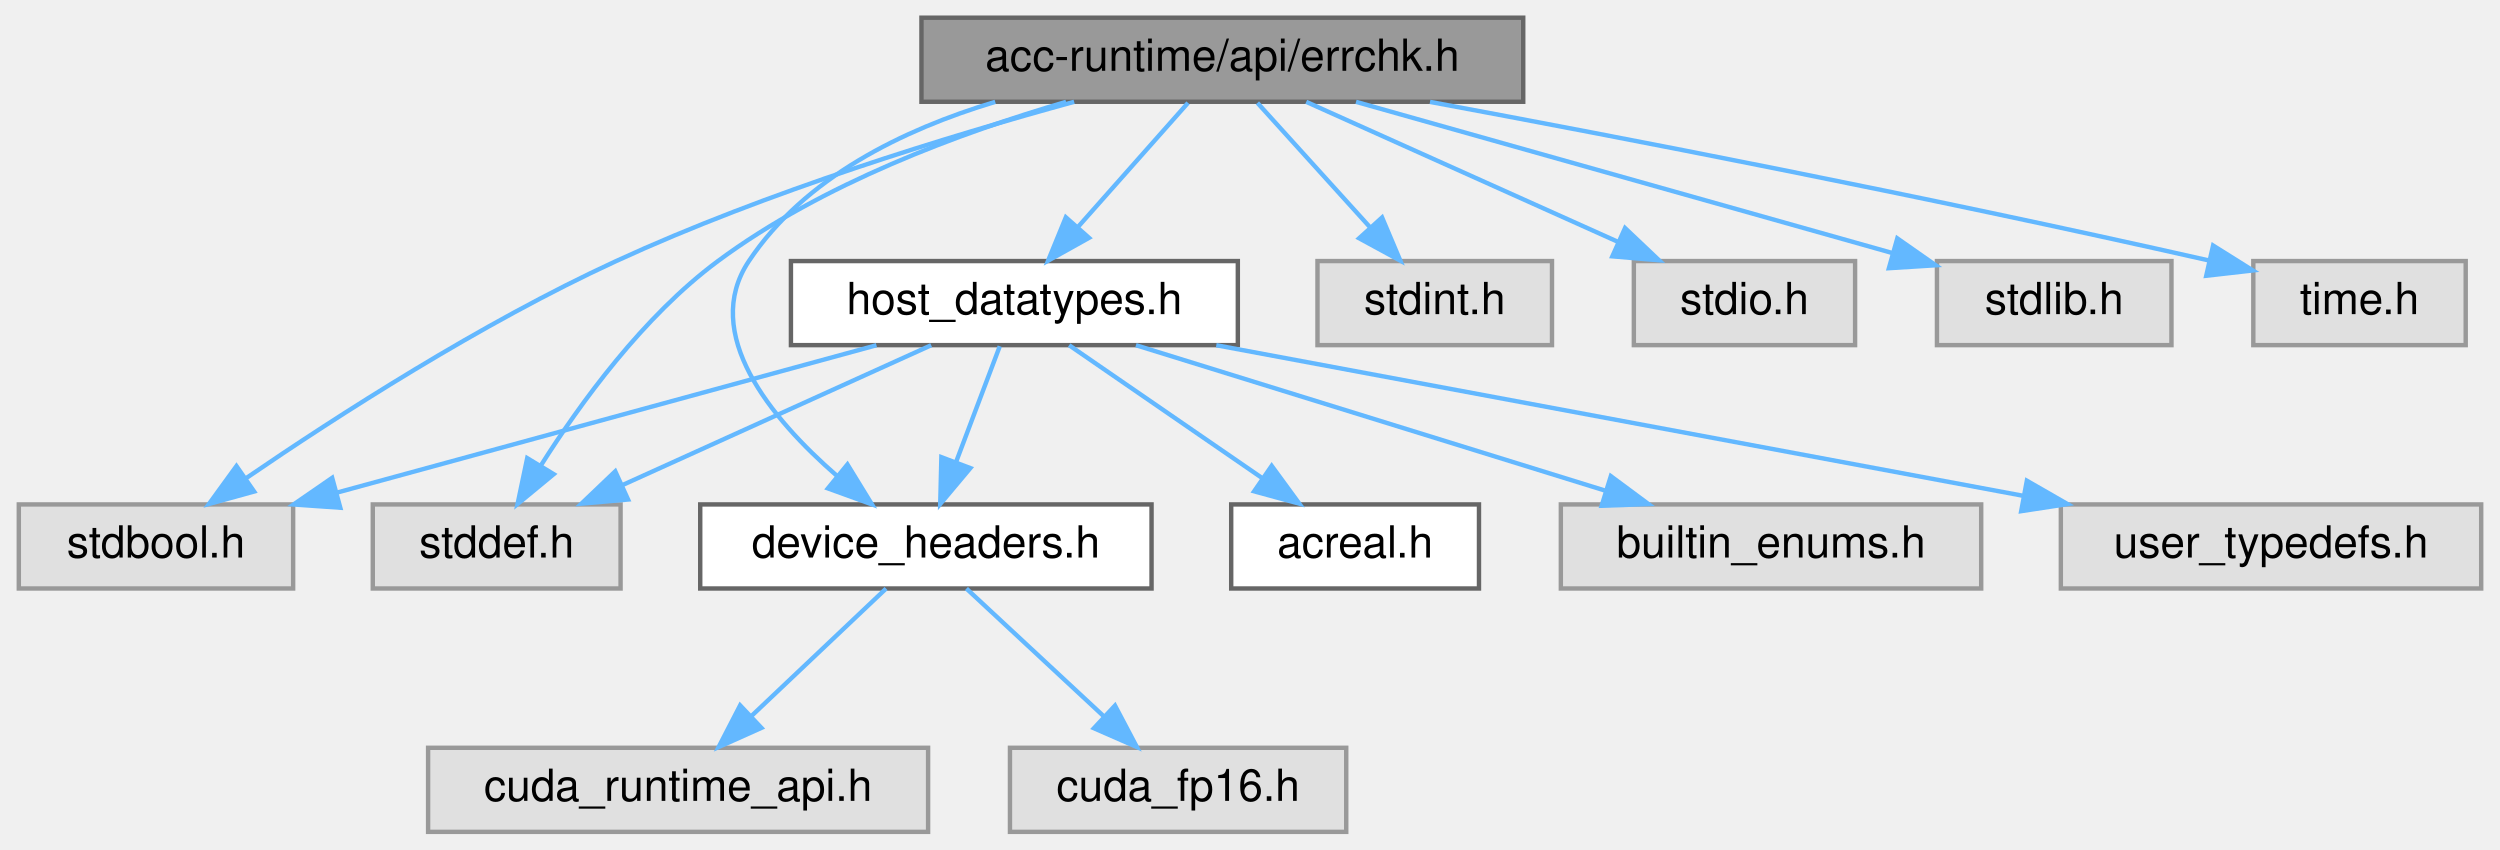
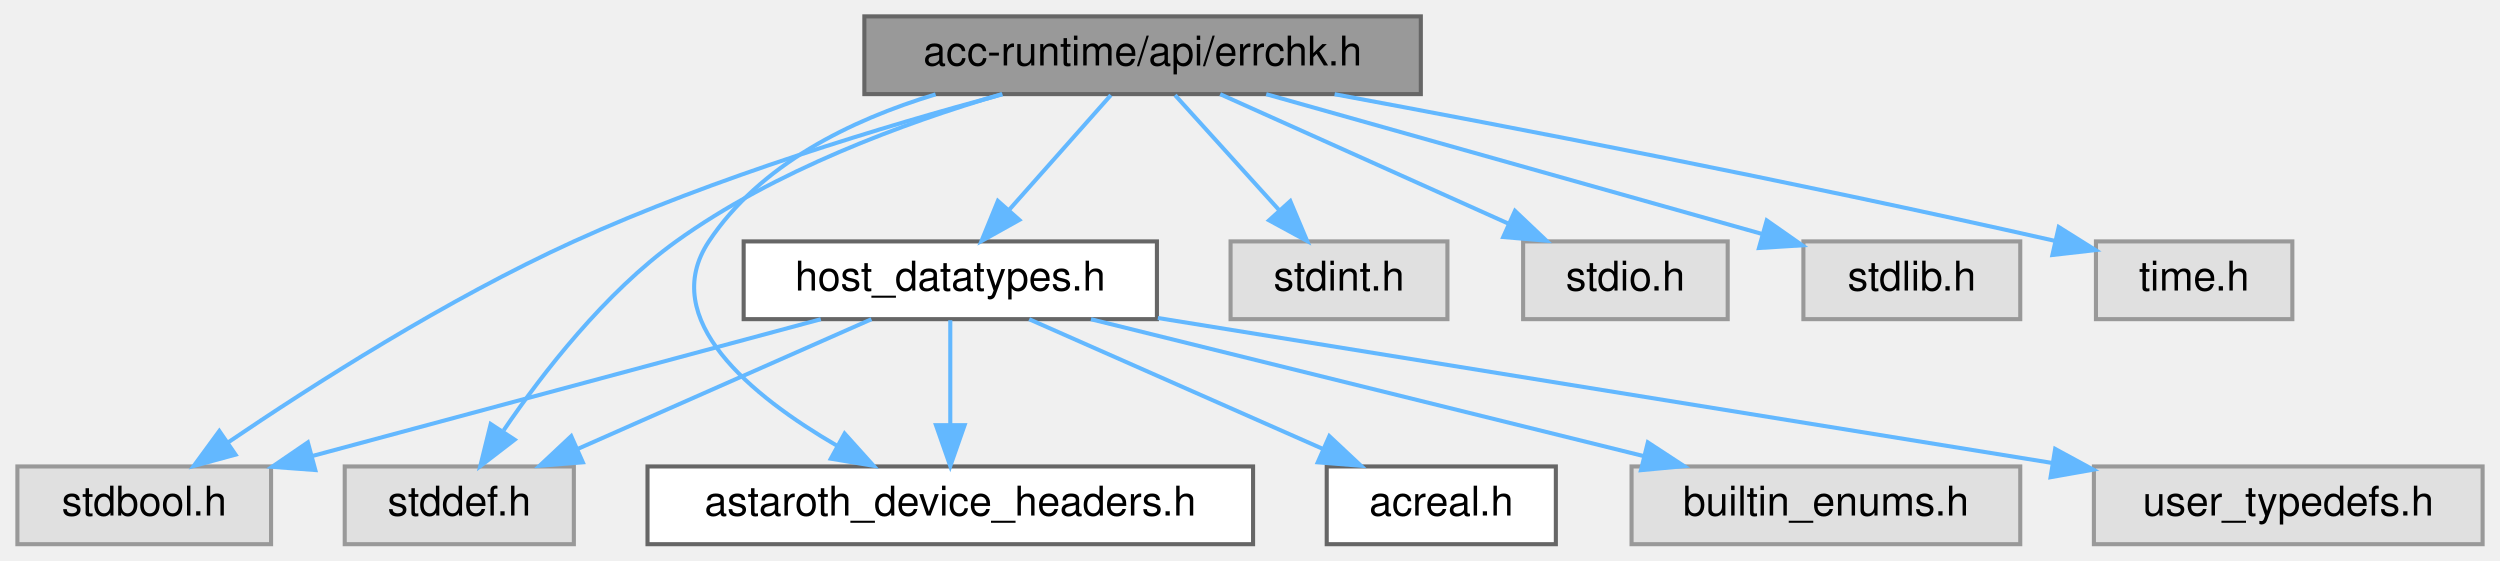
- <svg xmlns="http://www.w3.org/2000/svg" xmlns:xlink="http://www.w3.org/1999/xlink" width="565pt" height="192pt" viewBox="0.00 0.00 564.50 192.00">
-   <g id="graph0" class="graph" transform="scale(1 1) rotate(0) translate(4 188)">
+ <svg xmlns="http://www.w3.org/2000/svg" xmlns:xlink="http://www.w3.org/1999/xlink" width="611pt" height="137pt" viewBox="0.00 0.00 610.50 137.00">
+   <g id="graph0" class="graph" transform="scale(1 1) rotate(0) translate(4 133)">
    <g id="Node000001" class="node">
      <g id="a_Node000001">
        <a xlink:title="Brief info.">
-           <polygon fill="#999999" stroke="#666666" points="340,-184 204,-184 204,-165 340,-165 340,-184" />
-           <text text-anchor="middle" x="272" y="-172" font-family="Helvetica,sans-Serif" font-size="10.00">acc-runtime/api/errchk.h</text>
+           <polygon fill="#999999" stroke="#666666" points="343,-129 207,-129 207,-110 343,-110 343,-129" />
+           <text text-anchor="middle" x="275" y="-117" font-family="Helvetica,sans-Serif" font-size="10.00">acc-runtime/api/errchk.h</text>
        </a>
      </g>
    </g>
    <g id="Node000002" class="node">
      <g id="a_Node000002">
        <a xlink:title=" ">
-           <polygon fill="#e0e0e0" stroke="#999999" points="62,-74 0,-74 0,-55 62,-55 62,-74" />
-           <text text-anchor="middle" x="31" y="-62" font-family="Helvetica,sans-Serif" font-size="10.00">stdbool.h</text>
+           <polygon fill="#e0e0e0" stroke="#999999" points="62,-19 0,-19 0,0 62,0 62,-19" />
+           <text text-anchor="middle" x="31" y="-7" font-family="Helvetica,sans-Serif" font-size="10.00">stdbool.h</text>
        </a>
      </g>
    </g>
    <g id="edge1_Node000001_Node000002" class="edge">
      <g id="a_edge1_Node000001_Node000002">
        <a xlink:title=" ">
-           <path fill="none" stroke="#63b8ff" d="M238.51,-164.99C210.26,-157.26 169.08,-144.68 135,-129 104.5,-114.97 71.85,-93.93 51.43,-79.97" />
-           <polygon fill="#63b8ff" stroke="#63b8ff" points="53.18,-76.92 42.97,-74.1 49.19,-82.67 53.18,-76.92" />
+           <path fill="none" stroke="#63b8ff" d="M240.75,-109.95C212.09,-102.23 170.48,-89.68 136,-74 105.09,-59.94 71.96,-38.77 51.36,-24.79" />
+           <polygon fill="#63b8ff" stroke="#63b8ff" points="53.31,-21.89 43.09,-19.11 49.35,-27.66 53.31,-21.89" />
        </a>
      </g>
    </g>
    <g id="Node000003" class="node">
      <g id="a_Node000003">
        <a xlink:title=" ">
-           <polygon fill="#e0e0e0" stroke="#999999" points="136,-74 80,-74 80,-55 136,-55 136,-74" />
-           <text text-anchor="middle" x="108" y="-62" font-family="Helvetica,sans-Serif" font-size="10.00">stddef.h</text>
+           <polygon fill="#e0e0e0" stroke="#999999" points="136,-19 80,-19 80,0 136,0 136,-19" />
+           <text text-anchor="middle" x="108" y="-7" font-family="Helvetica,sans-Serif" font-size="10.00">stddef.h</text>
        </a>
      </g>
    </g>
    <g id="edge2_Node000001_Node000003" class="edge">
      <g id="a_edge2_Node000001_Node000003">
        <a xlink:title=" ">
-           <path fill="none" stroke="#63b8ff" d="M236.68,-164.98C212.84,-158.03 181.55,-146.46 158,-129 141.15,-116.51 126.93,-96.95 118.01,-82.84" />
-           <polygon fill="#63b8ff" stroke="#63b8ff" points="120.89,-80.84 112.72,-74.09 114.9,-84.46 120.89,-80.84" />
+           <path fill="none" stroke="#63b8ff" d="M240.61,-110C216.75,-102.97 185.06,-91.31 161,-74 143.57,-61.46 128.43,-41.91 118.84,-27.82" />
+           <polygon fill="#63b8ff" stroke="#63b8ff" points="121.53,-25.54 113.13,-19.08 115.67,-29.37 121.53,-25.54" />
        </a>
      </g>
    </g>
    <g id="Node000004" class="node">
      <g id="a_Node000004">
        <a xlink:title=" ">
-           <polygon fill="#e0e0e0" stroke="#999999" points="346.5,-129 293.5,-129 293.5,-110 346.5,-110 346.5,-129" />
-           <text text-anchor="middle" x="320" y="-117" font-family="Helvetica,sans-Serif" font-size="10.00">stdint.h</text>
+           <polygon fill="#e0e0e0" stroke="#999999" points="349.5,-74 296.5,-74 296.5,-55 349.5,-55 349.5,-74" />
+           <text text-anchor="middle" x="323" y="-62" font-family="Helvetica,sans-Serif" font-size="10.00">stdint.h</text>
        </a>
      </g>
    </g>
    <g id="edge3_Node000001_Node000004" class="edge">
      <g id="a_edge3_Node000001_Node000004">
        <a xlink:title=" ">
-           <path fill="none" stroke="#63b8ff" d="M279.93,-164.75C286.85,-157.11 297.07,-145.82 305.45,-136.56" />
-           <polygon fill="#63b8ff" stroke="#63b8ff" points="308.1,-138.85 312.22,-129.09 302.91,-134.15 308.1,-138.85" />
+           <path fill="none" stroke="#63b8ff" d="M282.93,-109.75C289.85,-102.11 300.07,-90.82 308.45,-81.56" />
+           <polygon fill="#63b8ff" stroke="#63b8ff" points="311.1,-83.85 315.22,-74.09 305.91,-79.15 311.1,-83.85" />
        </a>
      </g>
    </g>
    <g id="Node000005" class="node">
      <g id="a_Node000005">
        <a xlink:title=" ">
-           <polygon fill="#e0e0e0" stroke="#999999" points="415,-129 365,-129 365,-110 415,-110 415,-129" />
-           <text text-anchor="middle" x="390" y="-117" font-family="Helvetica,sans-Serif" font-size="10.00">stdio.h</text>
+           <polygon fill="#e0e0e0" stroke="#999999" points="418,-74 368,-74 368,-55 418,-55 418,-74" />
+           <text text-anchor="middle" x="393" y="-62" font-family="Helvetica,sans-Serif" font-size="10.00">stdio.h</text>
        </a>
      </g>
    </g>
    <g id="edge4_Node000001_Node000005" class="edge">
      <g id="a_edge4_Node000001_Node000005">
        <a xlink:title=" ">
-           <path fill="none" stroke="#63b8ff" d="M290.96,-164.98C310.03,-156.42 339.66,-143.11 361.55,-133.28" />
-           <polygon fill="#63b8ff" stroke="#63b8ff" points="363.01,-136.46 370.7,-129.17 360.14,-130.07 363.01,-136.46" />
+           <path fill="none" stroke="#63b8ff" d="M293.96,-109.98C313.03,-101.42 342.66,-88.11 364.55,-78.28" />
+           <polygon fill="#63b8ff" stroke="#63b8ff" points="366.01,-81.46 373.7,-74.17 363.14,-75.07 366.01,-81.46" />
        </a>
      </g>
    </g>
    <g id="Node000006" class="node">
      <g id="a_Node000006">
        <a xlink:title=" ">
-           <polygon fill="#e0e0e0" stroke="#999999" points="486.5,-129 433.5,-129 433.5,-110 486.5,-110 486.5,-129" />
-           <text text-anchor="middle" x="460" y="-117" font-family="Helvetica,sans-Serif" font-size="10.00">stdlib.h</text>
+           <polygon fill="#e0e0e0" stroke="#999999" points="489.5,-74 436.5,-74 436.5,-55 489.5,-55 489.5,-74" />
+           <text text-anchor="middle" x="463" y="-62" font-family="Helvetica,sans-Serif" font-size="10.00">stdlib.h</text>
        </a>
      </g>
    </g>
    <g id="edge5_Node000001_Node000006" class="edge">
      <g id="a_edge5_Node000001_Node000006">
        <a xlink:title=" ">
-           <path fill="none" stroke="#63b8ff" d="M302.21,-164.98C335.18,-155.69 387.97,-140.81 423.3,-130.85" />
-           <polygon fill="#63b8ff" stroke="#63b8ff" points="424.54,-134.13 433.22,-128.05 422.64,-127.39 424.54,-134.13" />
+           <path fill="none" stroke="#63b8ff" d="M305.21,-109.98C338.18,-100.69 390.97,-85.81 426.3,-75.85" />
+           <polygon fill="#63b8ff" stroke="#63b8ff" points="427.54,-79.13 436.22,-73.05 425.64,-72.39 427.54,-79.13" />
        </a>
      </g>
    </g>
    <g id="Node000007" class="node">
      <g id="a_Node000007">
        <a xlink:title=" ">
-           <polygon fill="#e0e0e0" stroke="#999999" points="553,-129 505,-129 505,-110 553,-110 553,-129" />
-           <text text-anchor="middle" x="529" y="-117" font-family="Helvetica,sans-Serif" font-size="10.00">time.h</text>
+           <polygon fill="#e0e0e0" stroke="#999999" points="556,-74 508,-74 508,-55 556,-55 556,-74" />
+           <text text-anchor="middle" x="532" y="-62" font-family="Helvetica,sans-Serif" font-size="10.00">time.h</text>
        </a>
      </g>
    </g>
    <g id="edge6_Node000001_Node000007" class="edge">
      <g id="a_edge6_Node000001_Node000007">
        <a xlink:title=" ">
-           <path fill="none" stroke="#63b8ff" d="M318.93,-164.97C362.23,-156.92 428.54,-144.15 495.07,-129.11" />
-           <polygon fill="#63b8ff" stroke="#63b8ff" points="495.91,-132.51 504.89,-126.88 494.36,-125.68 495.91,-132.51" />
+           <path fill="none" stroke="#63b8ff" d="M321.93,-109.97C365.23,-101.92 431.54,-89.15 498.07,-74.11" />
+           <polygon fill="#63b8ff" stroke="#63b8ff" points="498.91,-77.51 507.89,-71.88 497.36,-70.68 498.91,-77.51" />
        </a>
      </g>
    </g>
    <g id="Node000008" class="node">
      <g id="a_Node000008">
-         <a xlink:href="device__headers_8h.html" target="_top" xlink:title=" ">
-           <polygon fill="white" stroke="#666666" points="256,-74 154,-74 154,-55 256,-55 256,-74" />
-           <text text-anchor="middle" x="205" y="-62" font-family="Helvetica,sans-Serif" font-size="10.00">device_headers.h</text>
+         <a xlink:href="astaroth__device__headers_8h.html" target="_top" xlink:title=" ">
+           <polygon fill="white" stroke="#666666" points="302,-19 154,-19 154,0 302,0 302,-19" />
+           <text text-anchor="middle" x="228" y="-7" font-family="Helvetica,sans-Serif" font-size="10.00">astaroth_device_headers.h</text>
        </a>
      </g>
    </g>
    <g id="edge7_Node000001_Node000008" class="edge">
      <g id="a_edge7_Node000001_Node000008">
        <a xlink:title=" ">
-           <path fill="none" stroke="#63b8ff" d="M220.67,-164.98C199.75,-158.7 177.56,-147.83 165,-129 154.08,-112.63 169.97,-93.47 184.83,-80.52" />
-           <polygon fill="#63b8ff" stroke="#63b8ff" points="187.27,-83.04 192.81,-74.01 182.85,-77.62 187.27,-83.04" />
+           <path fill="none" stroke="#63b8ff" d="M224.41,-109.94C203.6,-103.65 181.49,-92.78 169,-74 156.37,-55 179.38,-36.24 200.25,-24.1" />
+           <polygon fill="#63b8ff" stroke="#63b8ff" points="202.17,-27.04 209.26,-19.16 198.8,-20.9 202.17,-27.04" />
+         </a>
+       </g>
+     </g>
+     <g id="Node000009" class="node">
+       <g id="a_Node000009">
+         <a xlink:href="host__datatypes_8h.html" target="_top" xlink:title=" ">
+           <polygon fill="white" stroke="#666666" points="278.5,-74 177.5,-74 177.5,-55 278.5,-55 278.5,-74" />
+           <text text-anchor="middle" x="228" y="-62" font-family="Helvetica,sans-Serif" font-size="10.00">host_datatypes.h</text>
+         </a>
+       </g>
+     </g>
+     <g id="edge8_Node000001_Node000009" class="edge">
+       <g id="a_edge8_Node000001_Node000009">
+         <a xlink:title=" ">
+           <path fill="none" stroke="#63b8ff" d="M267.24,-109.75C260.53,-102.18 250.66,-91.05 242.49,-81.84" />
+           <polygon fill="#63b8ff" stroke="#63b8ff" points="244.87,-79.25 235.62,-74.09 239.63,-83.89 244.87,-79.25" />
+         </a>
+       </g>
+     </g>
+     <g id="edge9_Node000009_Node000002" class="edge">
+       <g id="a_edge9_Node000009_Node000002">
+         <a xlink:title=" ">
+           <path fill="none" stroke="#63b8ff" d="M196.35,-54.98C162.65,-45.92 109.17,-31.53 72.21,-21.59" />
+           <polygon fill="#63b8ff" stroke="#63b8ff" points="72.81,-18.12 62.25,-18.91 70.99,-24.88 72.81,-18.12" />
+         </a>
+       </g>
+     </g>
+     <g id="edge10_Node000009_Node000003" class="edge">
+       <g id="a_edge10_Node000009_Node000003">
+         <a xlink:title=" ">
+           <path fill="none" stroke="#63b8ff" d="M208.72,-54.98C189.33,-46.42 159.19,-33.11 136.93,-23.28" />
+           <polygon fill="#63b8ff" stroke="#63b8ff" points="138.19,-20.01 127.63,-19.17 135.36,-26.41 138.19,-20.01" />
+         </a>
+       </g>
+     </g>
+     <g id="edge13_Node000009_Node000008" class="edge">
+       <g id="a_edge13_Node000009_Node000008">
+         <a xlink:title=" ">
+           <path fill="none" stroke="#63b8ff" d="M228,-54.75C228,-47.8 228,-37.85 228,-29.13" />
+           <polygon fill="#63b8ff" stroke="#63b8ff" points="231.5,-29.09 228,-19.09 224.5,-29.09 231.5,-29.09" />
+         </a>
+       </g>
+     </g>
+     <g id="Node000010" class="node">
+       <g id="a_Node000010">
+         <a xlink:href="acreal_8h.html" target="_top" xlink:title=" ">
+           <polygon fill="white" stroke="#666666" points="376,-19 320,-19 320,0 376,0 376,-19" />
+           <text text-anchor="middle" x="348" y="-7" font-family="Helvetica,sans-Serif" font-size="10.00">acreal.h</text>
+         </a>
+       </g>
+     </g>
+     <g id="edge11_Node000009_Node000010" class="edge">
+       <g id="a_edge11_Node000009_Node000010">
+         <a xlink:title=" ">
+           <path fill="none" stroke="#63b8ff" d="M247.28,-54.98C266.67,-46.42 296.81,-33.11 319.07,-23.28" />
+           <polygon fill="#63b8ff" stroke="#63b8ff" points="320.64,-26.41 328.37,-19.17 317.81,-20.01 320.64,-26.41" />
        </a>
      </g>
    </g>
    <g id="Node000011" class="node">
      <g id="a_Node000011">
-         <a xlink:href="host__datatypes_8h.html" target="_top" xlink:title=" ">
-           <polygon fill="white" stroke="#666666" points="275.5,-129 174.5,-129 174.5,-110 275.5,-110 275.5,-129" />
-           <text text-anchor="middle" x="225" y="-117" font-family="Helvetica,sans-Serif" font-size="10.00">host_datatypes.h</text>
-         </a>
-       </g>
-     </g>
-     <g id="edge10_Node000001_Node000011" class="edge">
-       <g id="a_edge10_Node000001_Node000011">
-         <a xlink:title=" ">
-           <path fill="none" stroke="#63b8ff" d="M264.24,-164.75C257.53,-157.18 247.66,-146.05 239.49,-136.84" />
-           <polygon fill="#63b8ff" stroke="#63b8ff" points="241.87,-134.25 232.62,-129.09 236.63,-138.89 241.87,-134.25" />
-         </a>
-       </g>
-     </g>
-     <g id="Node000009" class="node">
-       <g id="a_Node000009">
-         <a xlink:title=" ">
-           <polygon fill="#e0e0e0" stroke="#999999" points="205.5,-19 92.5,-19 92.5,0 205.5,0 205.5,-19" />
-           <text text-anchor="middle" x="149" y="-7" font-family="Helvetica,sans-Serif" font-size="10.00">cuda_runtime_api.h</text>
-         </a>
-       </g>
-     </g>
-     <g id="edge8_Node000008_Node000009" class="edge">
-       <g id="a_edge8_Node000008_Node000009">
-         <a xlink:title=" ">
-           <path fill="none" stroke="#63b8ff" d="M196,-54.98C187.81,-47.23 175.49,-35.58 165.53,-26.14" />
-           <polygon fill="#63b8ff" stroke="#63b8ff" points="167.83,-23.5 158.16,-19.17 163.02,-28.59 167.83,-23.5" />
-         </a>
-       </g>
-     </g>
-     <g id="Node000010" class="node">
-       <g id="a_Node000010">
-         <a xlink:title=" ">
-           <polygon fill="#e0e0e0" stroke="#999999" points="300,-19 224,-19 224,0 300,0 300,-19" />
-           <text text-anchor="middle" x="262" y="-7" font-family="Helvetica,sans-Serif" font-size="10.00">cuda_fp16.h</text>
-         </a>
-       </g>
-     </g>
-     <g id="edge9_Node000008_Node000010" class="edge">
-       <g id="a_edge9_Node000008_Node000010">
-         <a xlink:title=" ">
-           <path fill="none" stroke="#63b8ff" d="M214.16,-54.98C222.5,-47.23 235.03,-35.58 245.18,-26.14" />
-           <polygon fill="#63b8ff" stroke="#63b8ff" points="247.74,-28.54 252.68,-19.17 242.97,-23.42 247.74,-28.54" />
-         </a>
-       </g>
-     </g>
-     <g id="edge11_Node000011_Node000002" class="edge">
-       <g id="a_edge11_Node000011_Node000002">
-         <a xlink:title=" ">
-           <path fill="none" stroke="#63b8ff" d="M193.83,-109.98C160.74,-100.94 108.29,-86.62 71.9,-76.67" />
-           <polygon fill="#63b8ff" stroke="#63b8ff" points="72.66,-73.25 62.09,-73.99 70.82,-80.01 72.66,-73.25" />
-         </a>
-       </g>
-     </g>
-     <g id="edge12_Node000011_Node000003" class="edge">
-       <g id="a_edge12_Node000011_Node000003">
-         <a xlink:title=" ">
-           <path fill="none" stroke="#63b8ff" d="M206.2,-109.98C187.38,-101.46 158.18,-88.23 136.5,-78.41" />
-           <polygon fill="#63b8ff" stroke="#63b8ff" points="137.69,-75.11 127.14,-74.17 134.8,-81.48 137.69,-75.11" />
-         </a>
-       </g>
-     </g>
-     <g id="edge15_Node000011_Node000008" class="edge">
-       <g id="a_edge15_Node000011_Node000008">
-         <a xlink:title=" ">
-           <path fill="none" stroke="#63b8ff" d="M221.7,-109.75C219.02,-102.65 215.15,-92.4 211.81,-83.56" />
-           <polygon fill="#63b8ff" stroke="#63b8ff" points="215.05,-82.21 208.24,-74.09 208.5,-84.68 215.05,-82.21" />
+         <a xlink:title=" ">
+           <polygon fill="#e0e0e0" stroke="#999999" points="489.5,-19 394.5,-19 394.5,0 489.5,0 489.5,-19" />
+           <text text-anchor="middle" x="442" y="-7" font-family="Helvetica,sans-Serif" font-size="10.00">builtin_enums.h</text>
+         </a>
+       </g>
+     </g>
+     <g id="edge12_Node000009_Node000011" class="edge">
+       <g id="a_edge12_Node000009_Node000011">
+         <a xlink:title=" ">
+           <path fill="none" stroke="#63b8ff" d="M262.38,-54.98C299.09,-45.89 357.38,-31.46 397.55,-21.51" />
+           <polygon fill="#63b8ff" stroke="#63b8ff" points="398.48,-24.88 407.35,-19.08 396.8,-18.09 398.48,-24.88" />
        </a>
      </g>
    </g>
    <g id="Node000012" class="node">
      <g id="a_Node000012">
-         <a xlink:href="acreal_8h.html" target="_top" xlink:title=" ">
-           <polygon fill="white" stroke="#666666" points="330,-74 274,-74 274,-55 330,-55 330,-74" />
-           <text text-anchor="middle" x="302" y="-62" font-family="Helvetica,sans-Serif" font-size="10.00">acreal.h</text>
-         </a>
-       </g>
-     </g>
-     <g id="edge13_Node000011_Node000012" class="edge">
-       <g id="a_edge13_Node000011_Node000012">
-         <a xlink:title=" ">
-           <path fill="none" stroke="#63b8ff" d="M237.37,-109.98C249.09,-101.92 266.92,-89.65 280.89,-80.03" />
-           <polygon fill="#63b8ff" stroke="#63b8ff" points="283.15,-82.72 289.4,-74.17 279.18,-76.96 283.15,-82.72" />
-         </a>
-       </g>
-     </g>
-     <g id="Node000013" class="node">
-       <g id="a_Node000013">
-         <a xlink:title=" ">
-           <polygon fill="#e0e0e0" stroke="#999999" points="443.5,-74 348.5,-74 348.5,-55 443.5,-55 443.5,-74" />
-           <text text-anchor="middle" x="396" y="-62" font-family="Helvetica,sans-Serif" font-size="10.00">builtin_enums.h</text>
-         </a>
-       </g>
-     </g>
-     <g id="edge14_Node000011_Node000013" class="edge">
-       <g id="a_edge14_Node000011_Node000013">
-         <a xlink:title=" ">
-           <path fill="none" stroke="#63b8ff" d="M252.47,-109.98C281.18,-101.09 326.42,-87.07 358.42,-77.15" />
-           <polygon fill="#63b8ff" stroke="#63b8ff" points="359.8,-80.39 368.31,-74.08 357.72,-73.7 359.8,-80.39" />
-         </a>
-       </g>
-     </g>
-     <g id="Node000014" class="node">
-       <g id="a_Node000014">
-         <a xlink:title=" ">
-           <polygon fill="#e0e0e0" stroke="#999999" points="556.5,-74 461.5,-74 461.5,-55 556.5,-55 556.5,-74" />
-           <text text-anchor="middle" x="509" y="-62" font-family="Helvetica,sans-Serif" font-size="10.00">user_typedefs.h</text>
-         </a>
-       </g>
-     </g>
-     <g id="edge16_Node000011_Node000014" class="edge">
-       <g id="a_edge16_Node000011_Node000014">
-         <a xlink:title=" ">
-           <path fill="none" stroke="#63b8ff" d="M270.63,-109.98C320.27,-100.72 399.66,-85.9 453.03,-75.94" />
-           <polygon fill="#63b8ff" stroke="#63b8ff" points="453.82,-79.36 463.01,-74.08 452.54,-72.48 453.82,-79.36" />
+         <a xlink:title=" ">
+           <polygon fill="#e0e0e0" stroke="#999999" points="602.5,-19 507.5,-19 507.5,0 602.5,0 602.5,-19" />
+           <text text-anchor="middle" x="555" y="-7" font-family="Helvetica,sans-Serif" font-size="10.00">user_typedefs.h</text>
+         </a>
+       </g>
+     </g>
+     <g id="edge14_Node000009_Node000012" class="edge">
+       <g id="a_edge14_Node000009_Node000012">
+         <a xlink:title=" ">
+           <path fill="none" stroke="#63b8ff" d="M278.73,-55.28C337.87,-45.69 435.38,-29.89 497.34,-19.85" />
+           <polygon fill="#63b8ff" stroke="#63b8ff" points="498.03,-23.28 507.34,-18.22 496.91,-16.37 498.03,-23.28" />
        </a>
      </g>
    </g>
  </g>
</svg>
